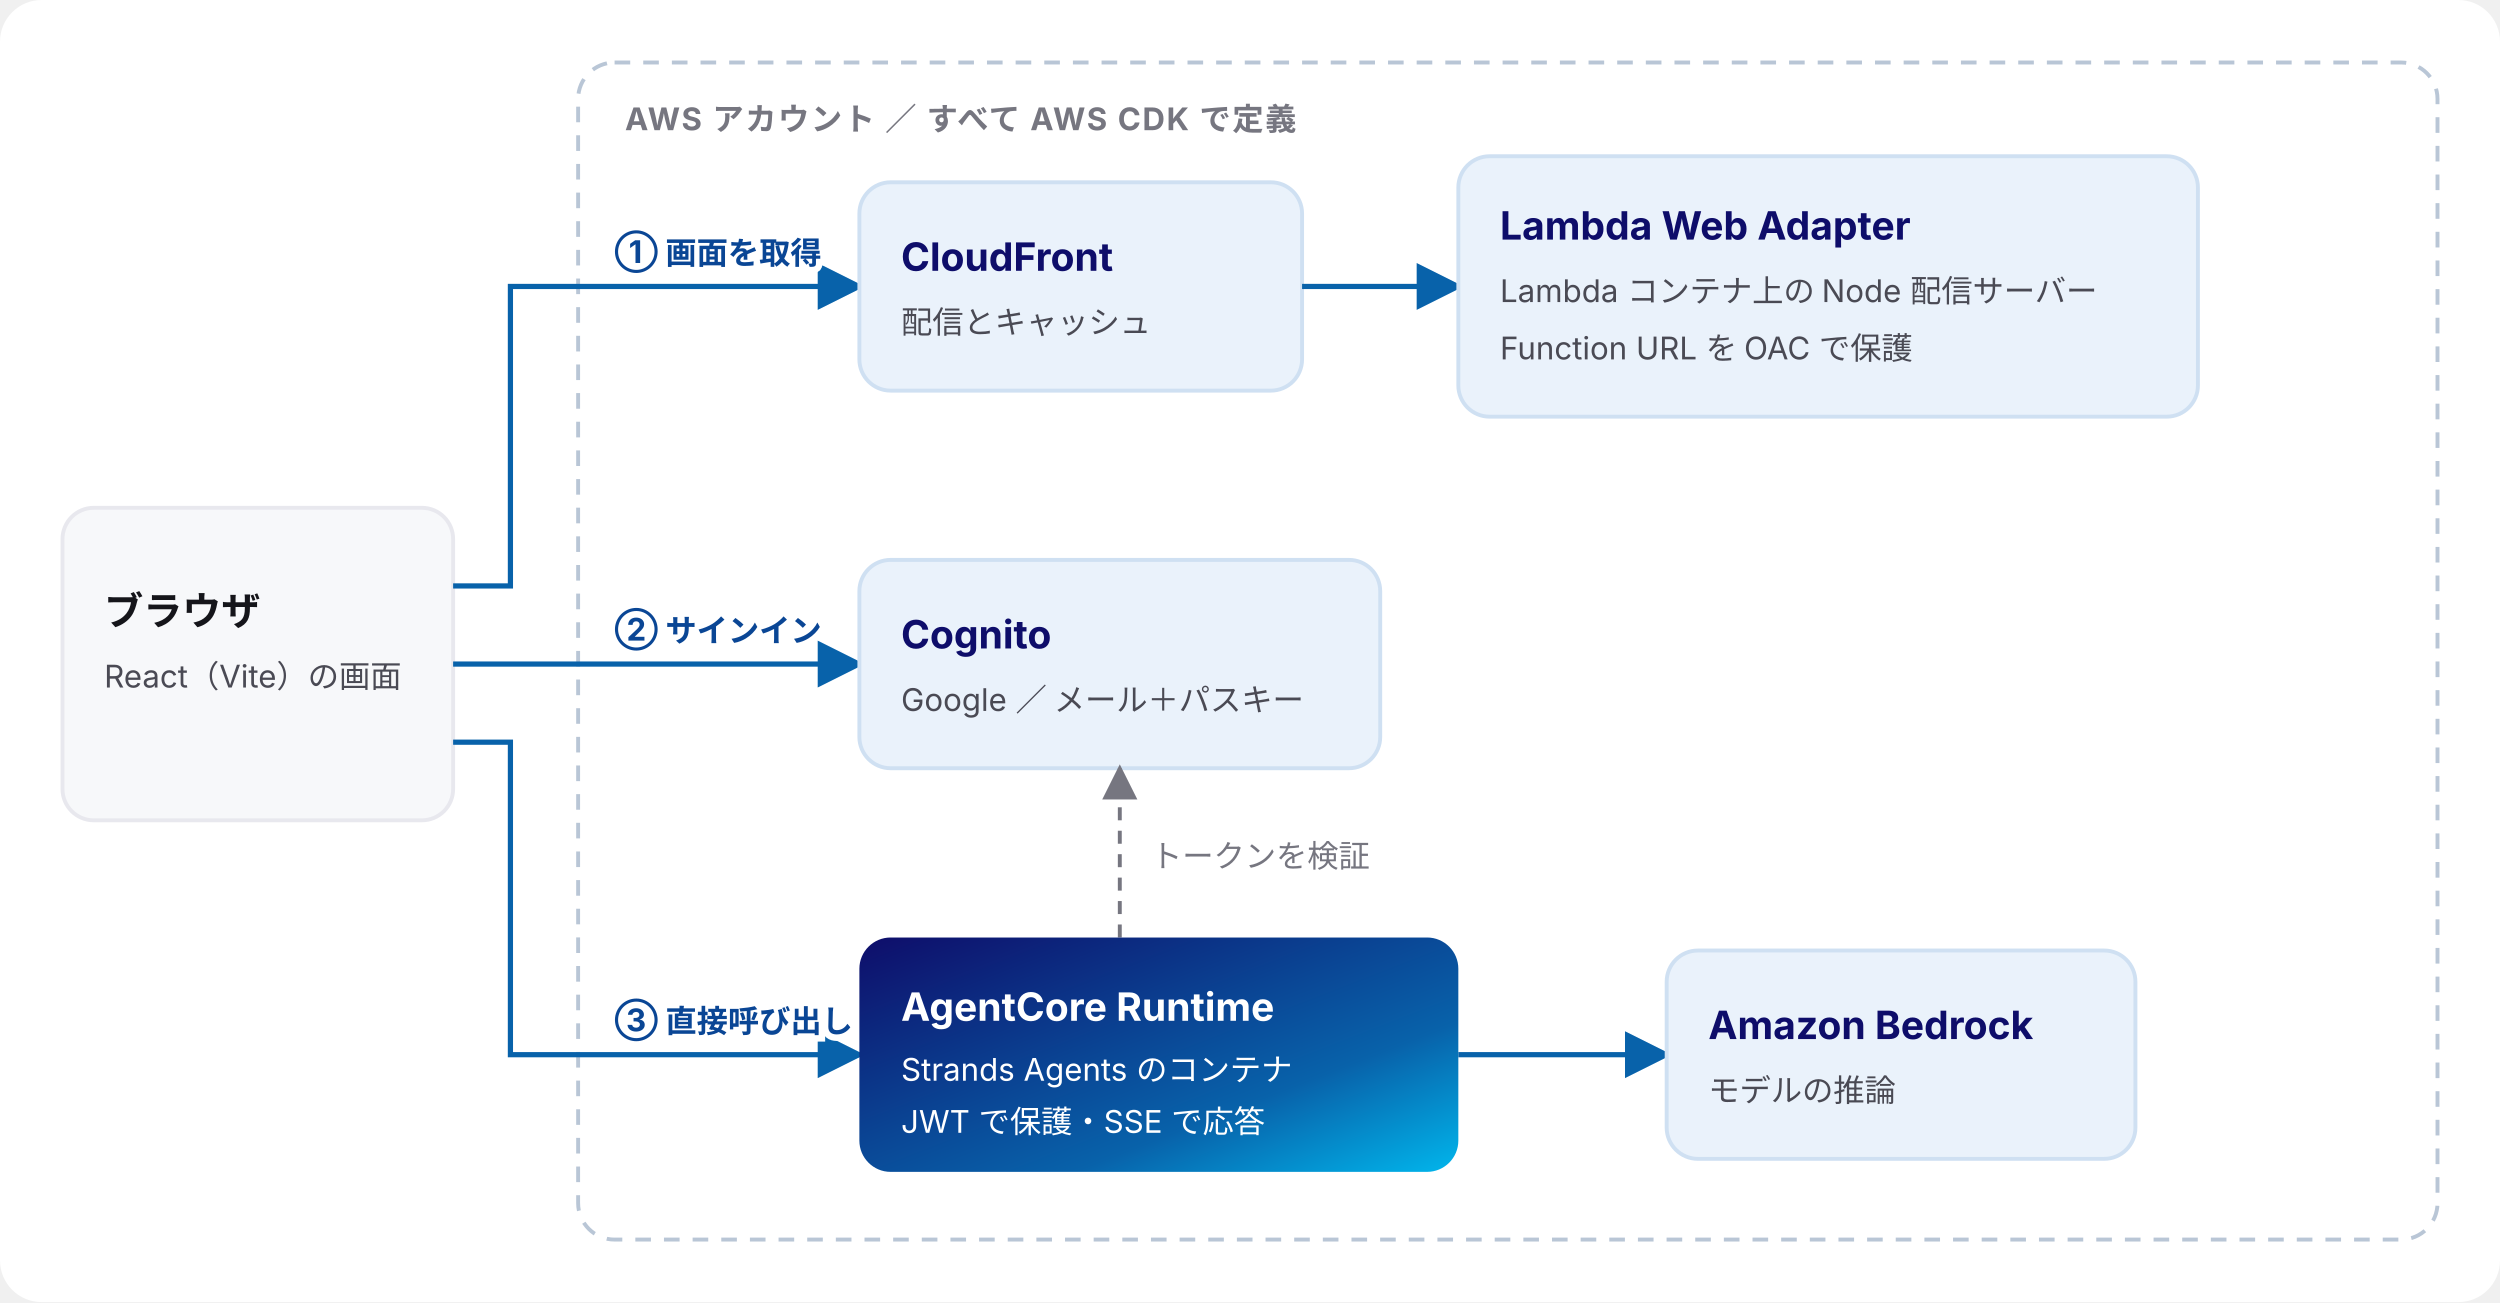
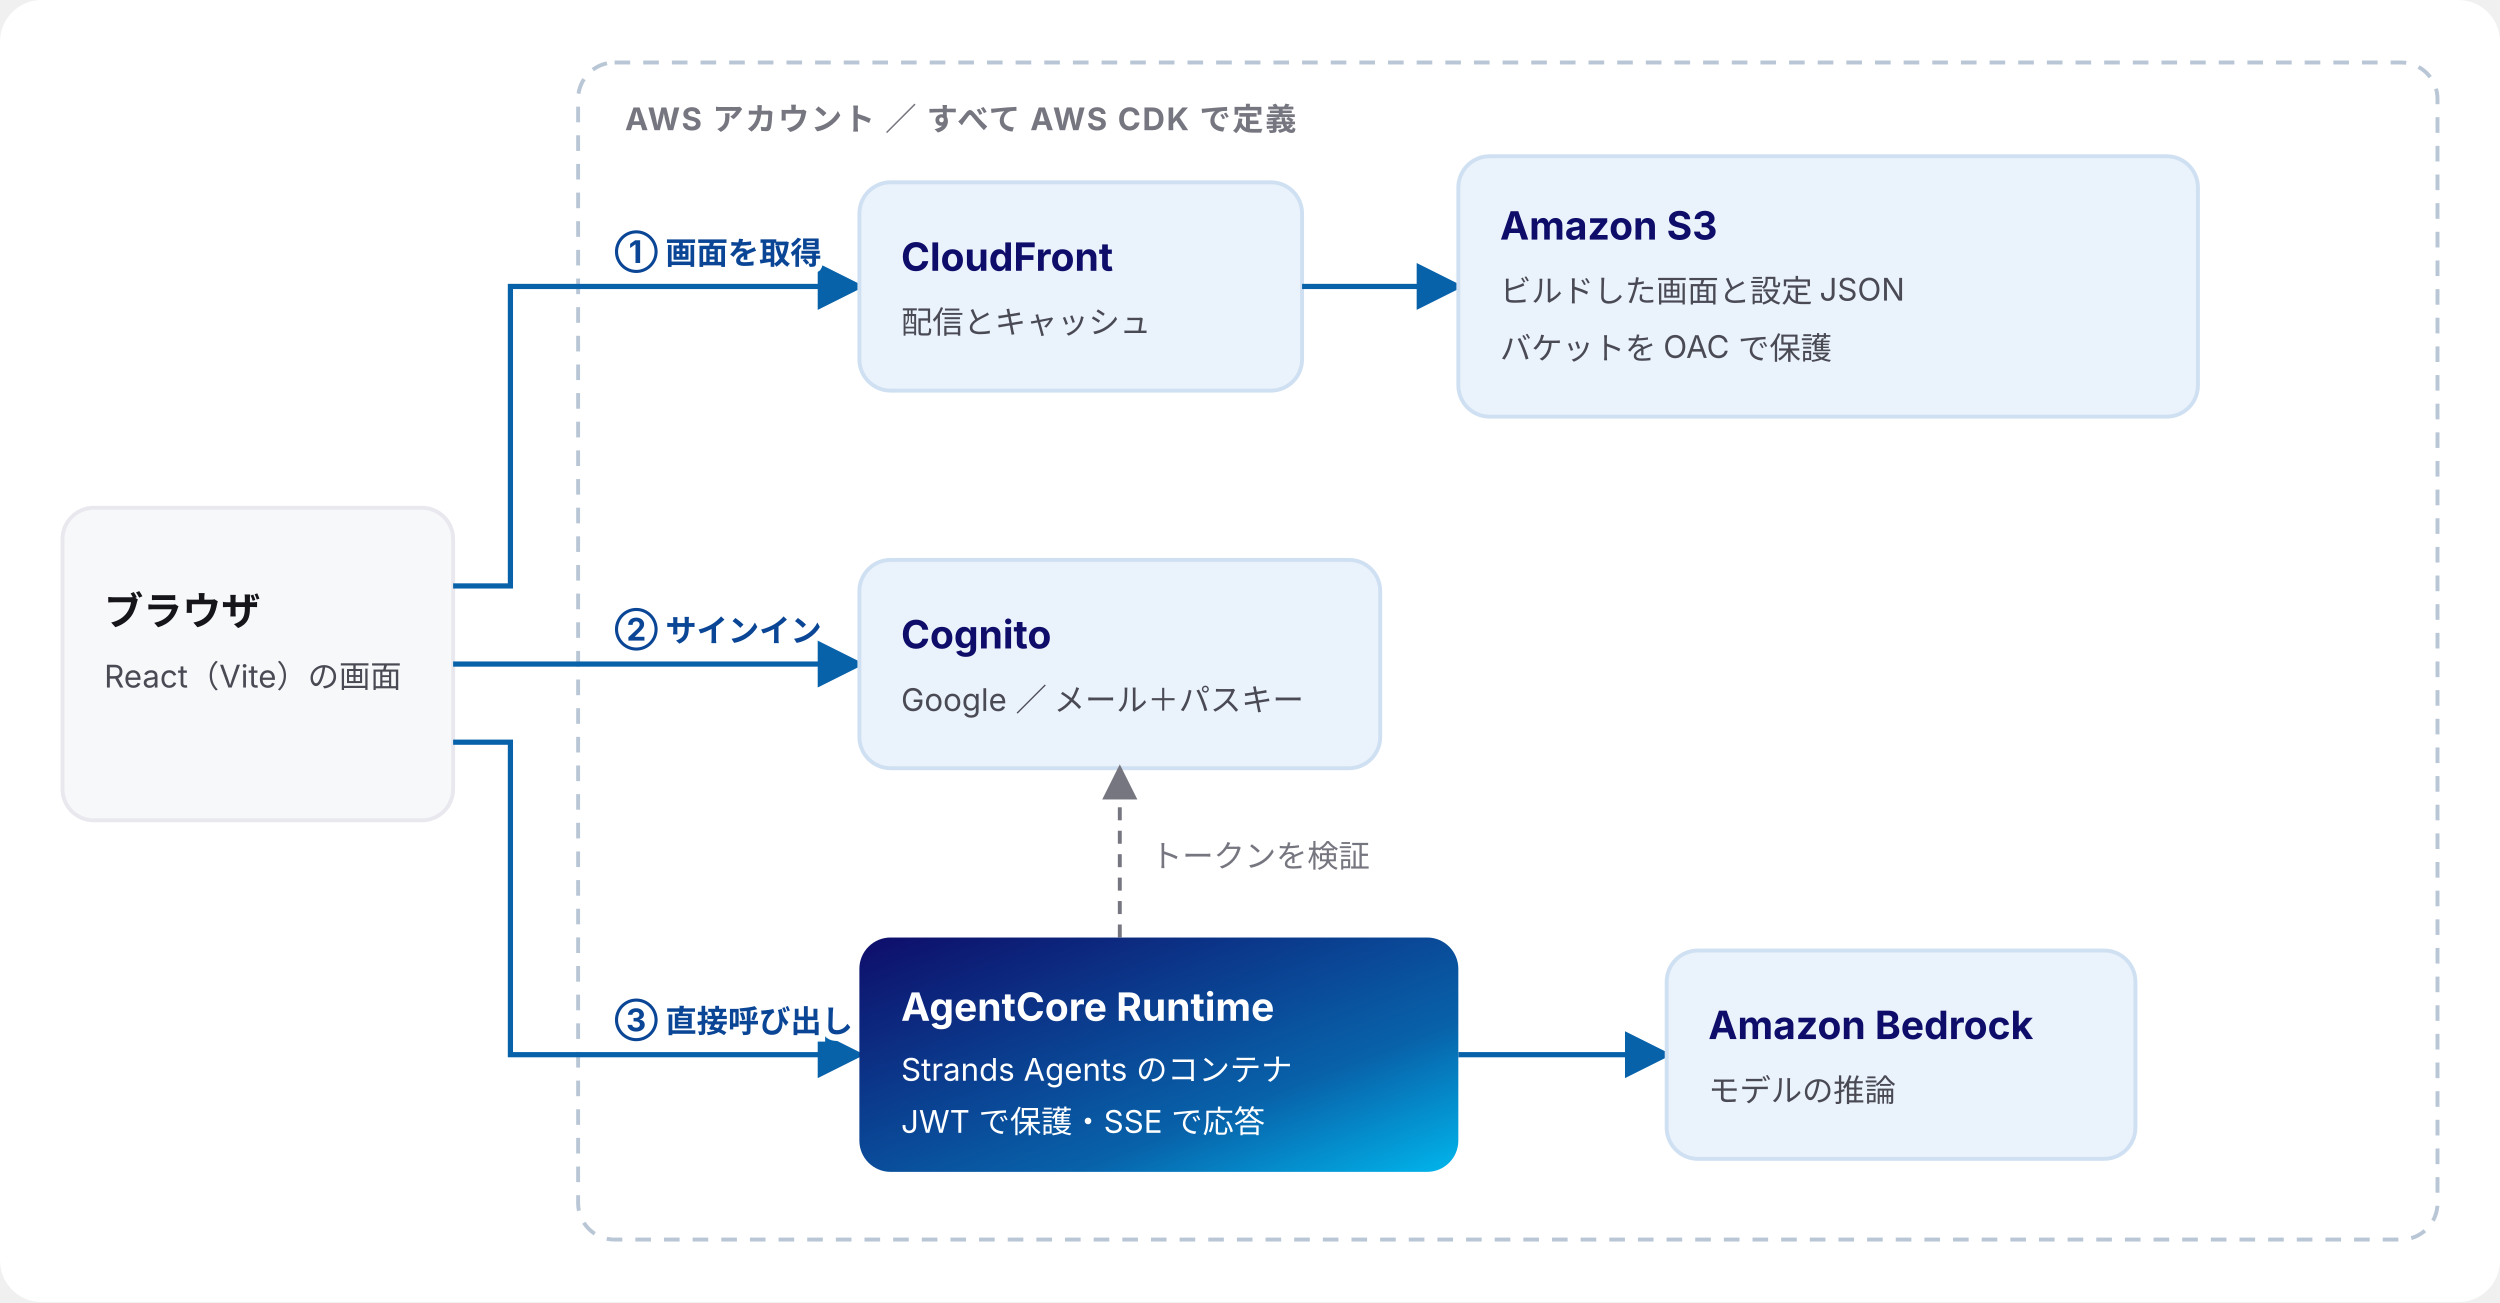
- <svg xmlns="http://www.w3.org/2000/svg" viewBox="0 0 960 500" role="img" aria-label="ブラウザ、CloudFront、Lambda Web Adapter、Cognito、AgentCore Runtime、Amazon Bedrock の構成図" font-family="-apple-system, BlinkMacSystemFont, 'Hiragino Sans', 'Noto Sans JP', 'Yu Gothic', sans-serif">
+ <svg xmlns="http://www.w3.org/2000/svg" viewBox="0 0 960 500" role="img" aria-label="ブラウザ、CloudFront、Amazon S3、Cognito、AgentCore Runtime、Amazon Bedrock の構成図" font-family="-apple-system, BlinkMacSystemFont, 'Hiragino Sans', 'Noto Sans JP', 'Yu Gothic', sans-serif">
  <defs>
    <linearGradient id="blueGrad" x1="0" y1="0" x2="1" y2="1">
      <stop offset="0" stop-color="#0e0d6a" />
      <stop offset="0.45" stop-color="#0a4695" />
      <stop offset="0.68" stop-color="#0862aa" />
      <stop offset="1" stop-color="#01b6ec" />
    </linearGradient>
    <marker id="arrow" markerWidth="9" markerHeight="9" refX="8" refY="4.5" orient="auto">
      <path d="M0,0 L9,4.5 L0,9 z" fill="#0862aa" />
    </marker>
    <marker id="arrowMuted" markerWidth="9" markerHeight="9" refX="8" refY="4.5" orient="auto">
      <path d="M0,0 L9,4.5 L0,9 z" fill="#767680" />
    </marker>
  </defs>
  <rect x="0" y="0" width="960" height="500" rx="16" fill="#ffffff" />
  <rect x="222" y="24" width="714" height="452" rx="14" fill="none" stroke="#b9c6d6" stroke-width="1.5" stroke-dasharray="6 5" />
  <text x="240" y="50" font-size="12" font-weight="700" fill="#767680" letter-spacing="0.6">AWS アカウント ／ すべて AWS CDK で定義</text>
  <rect x="24" y="195" width="150" height="120" rx="12" fill="#f7f8fa" stroke="#e8e8ee" stroke-width="1.5" />
  <text x="40" y="240" font-size="15" font-weight="700" fill="#15151a">ブラウザ</text>
  <text x="40" y="264" font-size="12" fill="#4a4a54">React（Vite）の画面</text>
  <path d="M174 225 H196 V110 H330" fill="none" stroke="#0862aa" stroke-width="2" marker-end="url(#arrow)" />
  <text x="236" y="101" font-size="12" font-weight="700" fill="#0a4695" stroke="#ffffff" stroke-width="5" paint-order="stroke fill">① 画面を取得</text>
  <path d="M174 255 H330" fill="none" stroke="#0862aa" stroke-width="2" marker-end="url(#arrow)" />
  <text x="236" y="246" font-size="12" font-weight="700" fill="#0a4695" stroke="#ffffff" stroke-width="5" paint-order="stroke fill">② サインイン</text>
  <path d="M174 285 H196 V405 H330" fill="none" stroke="#0862aa" stroke-width="2" marker-end="url(#arrow)" />
  <text x="236" y="396" font-size="12" font-weight="700" fill="#0a4695" stroke="#ffffff" stroke-width="5" paint-order="stroke fill">③ 直接呼び出し</text>
  <rect x="330" y="70" width="170" height="80" rx="12" fill="#eaf2fb" stroke="#cfe0f2" stroke-width="1.5" />
  <text x="346" y="104" font-size="15" font-weight="700" fill="#0e0d6a">CloudFront</text>
  <text x="346" y="128" font-size="12" fill="#4a4a54">配信とキャッシュ</text>
  <path d="M500 110 H560" fill="none" stroke="#0862aa" stroke-width="2" marker-end="url(#arrow)" />
  <rect x="560" y="60" width="284" height="100" rx="12" fill="#eaf2fb" stroke="#cfe0f2" stroke-width="1.5" />
-   <text x="576" y="92" font-size="15" font-weight="700" fill="#0e0d6a">Lambda Web Adapter</text>
-   <text x="576" y="116" font-size="12" fill="#4a4a54">Lambda コンテナ上の Node 配信サーバー</text>
-   <text x="576" y="138" font-size="12" fill="#4a4a54">Function URL を OAC で保護</text>
+   <text x="576" y="92" font-size="15" font-weight="700" fill="#0e0d6a">Amazon S3</text>
+   <text x="576" y="116" font-size="12" fill="#4a4a54">ビルドした画面と設定 JSON</text>
+   <text x="576" y="138" font-size="12" fill="#4a4a54">バケットを OAC で保護</text>
  <rect x="330" y="215" width="200" height="80" rx="12" fill="#eaf2fb" stroke="#cfe0f2" stroke-width="1.5" />
  <text x="346" y="249" font-size="15" font-weight="700" fill="#0e0d6a">Cognito</text>
  <text x="346" y="273" font-size="12" fill="#4a4a54">Google ／ メール＋パスキー</text>
  <path d="M430 360 V295" fill="none" stroke="#767680" stroke-width="1.5" stroke-dasharray="5 4" marker-end="url(#arrowMuted)" />
  <text x="442" y="333" font-size="12" fill="#767680">トークンを検証</text>
  <rect x="330" y="360" width="230" height="90" rx="12" fill="url(#blueGrad)" />
  <text x="346" y="392" font-size="15" font-weight="700" fill="#ffffff">AgentCore Runtime</text>
  <text x="346" y="415" font-size="12" fill="#ffffff">Strands Agents のコンテナ</text>
  <text x="346" y="435" font-size="12" fill="#ffffff">JWT で保護・SSE で応答</text>
  <path d="M560 405 H640" fill="none" stroke="#0862aa" stroke-width="2" marker-end="url(#arrow)" />
  <rect x="640" y="365" width="180" height="80" rx="12" fill="#eaf2fb" stroke="#cfe0f2" stroke-width="1.5" />
  <text x="656" y="399" font-size="15" font-weight="700" fill="#0e0d6a">Amazon Bedrock</text>
  <text x="656" y="423" font-size="12" fill="#4a4a54">モデルの推論</text>
</svg>
